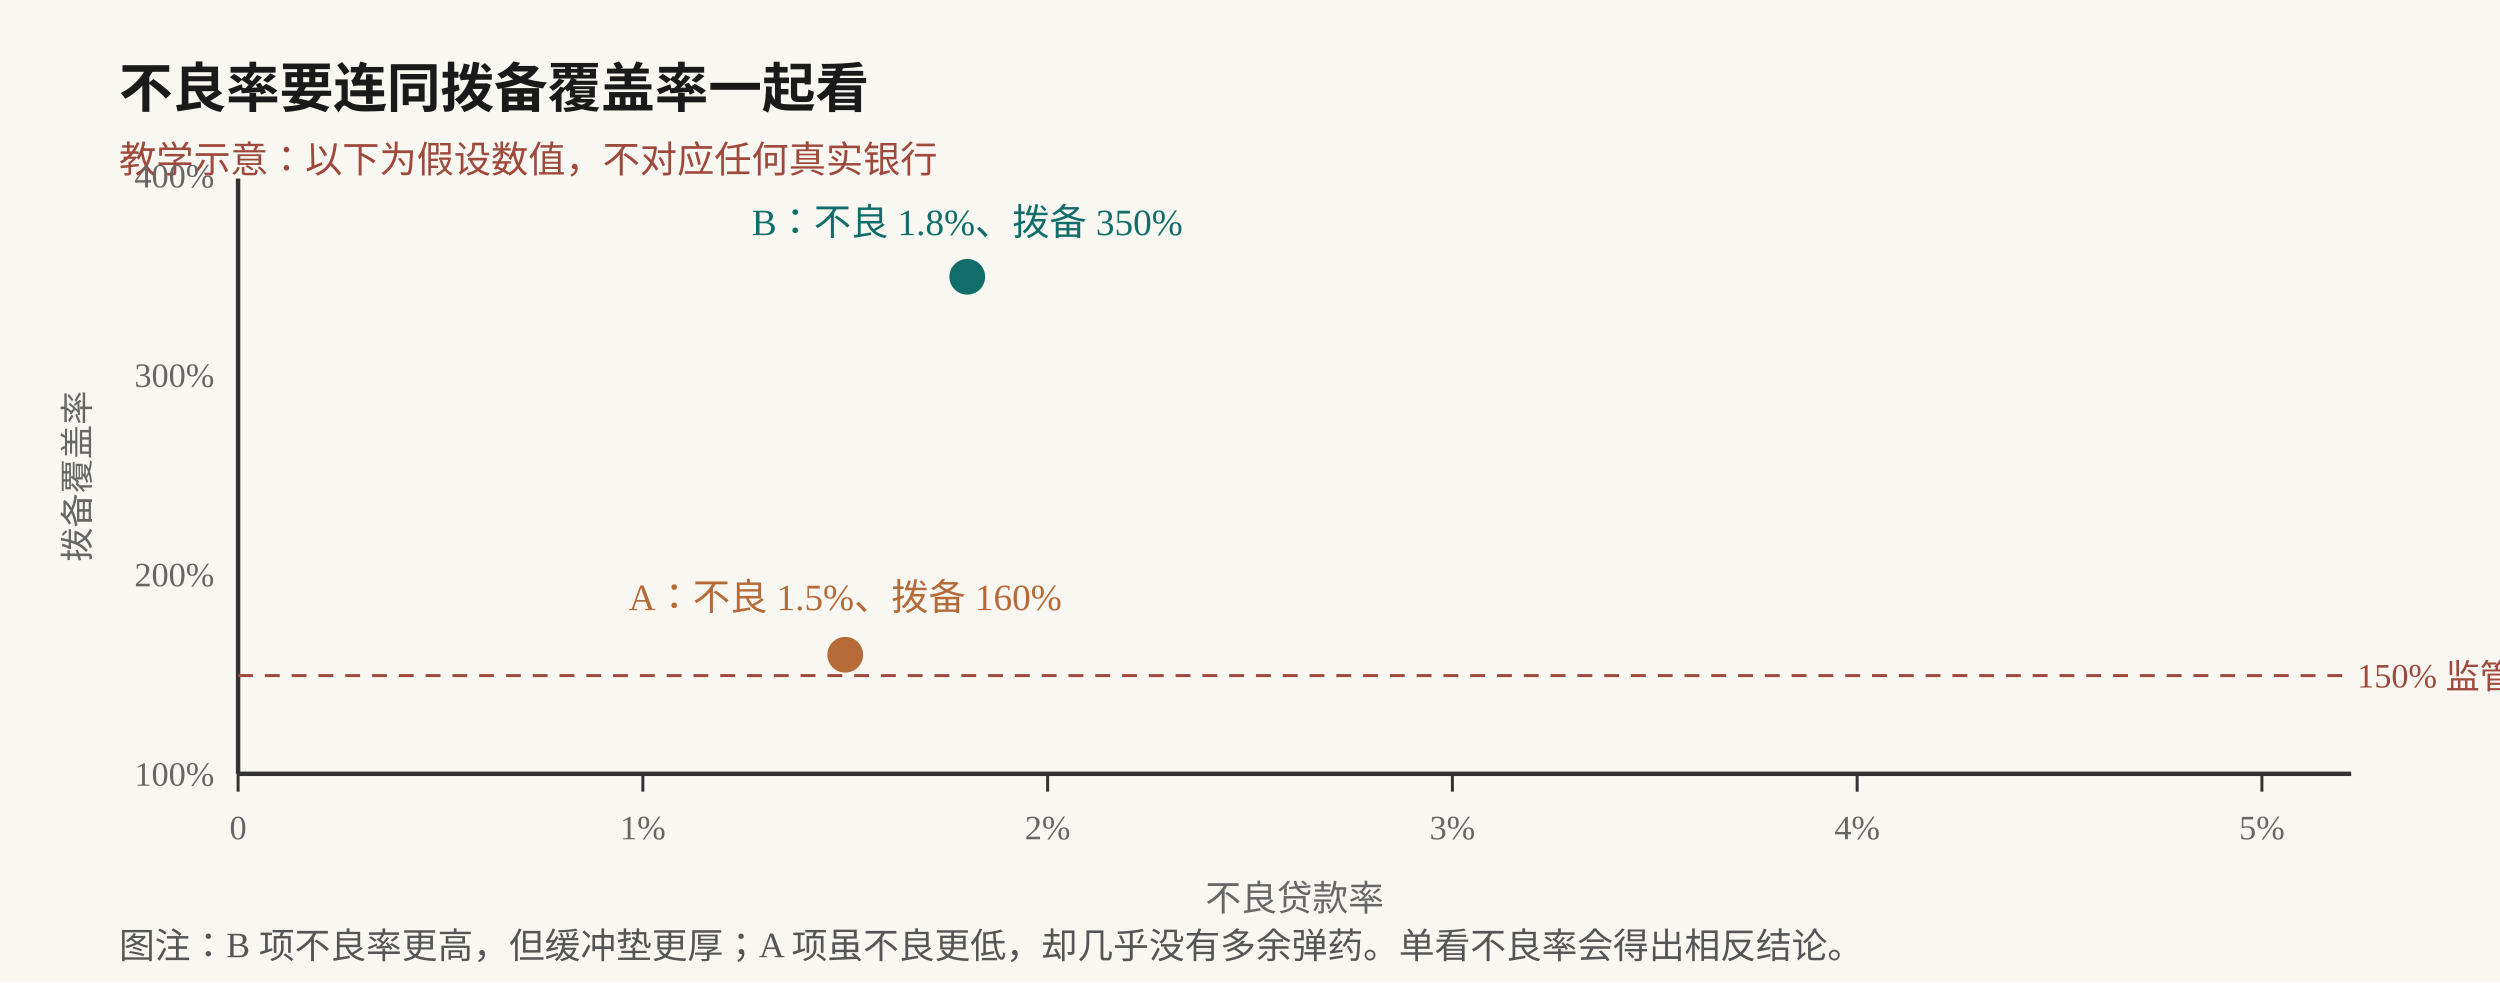
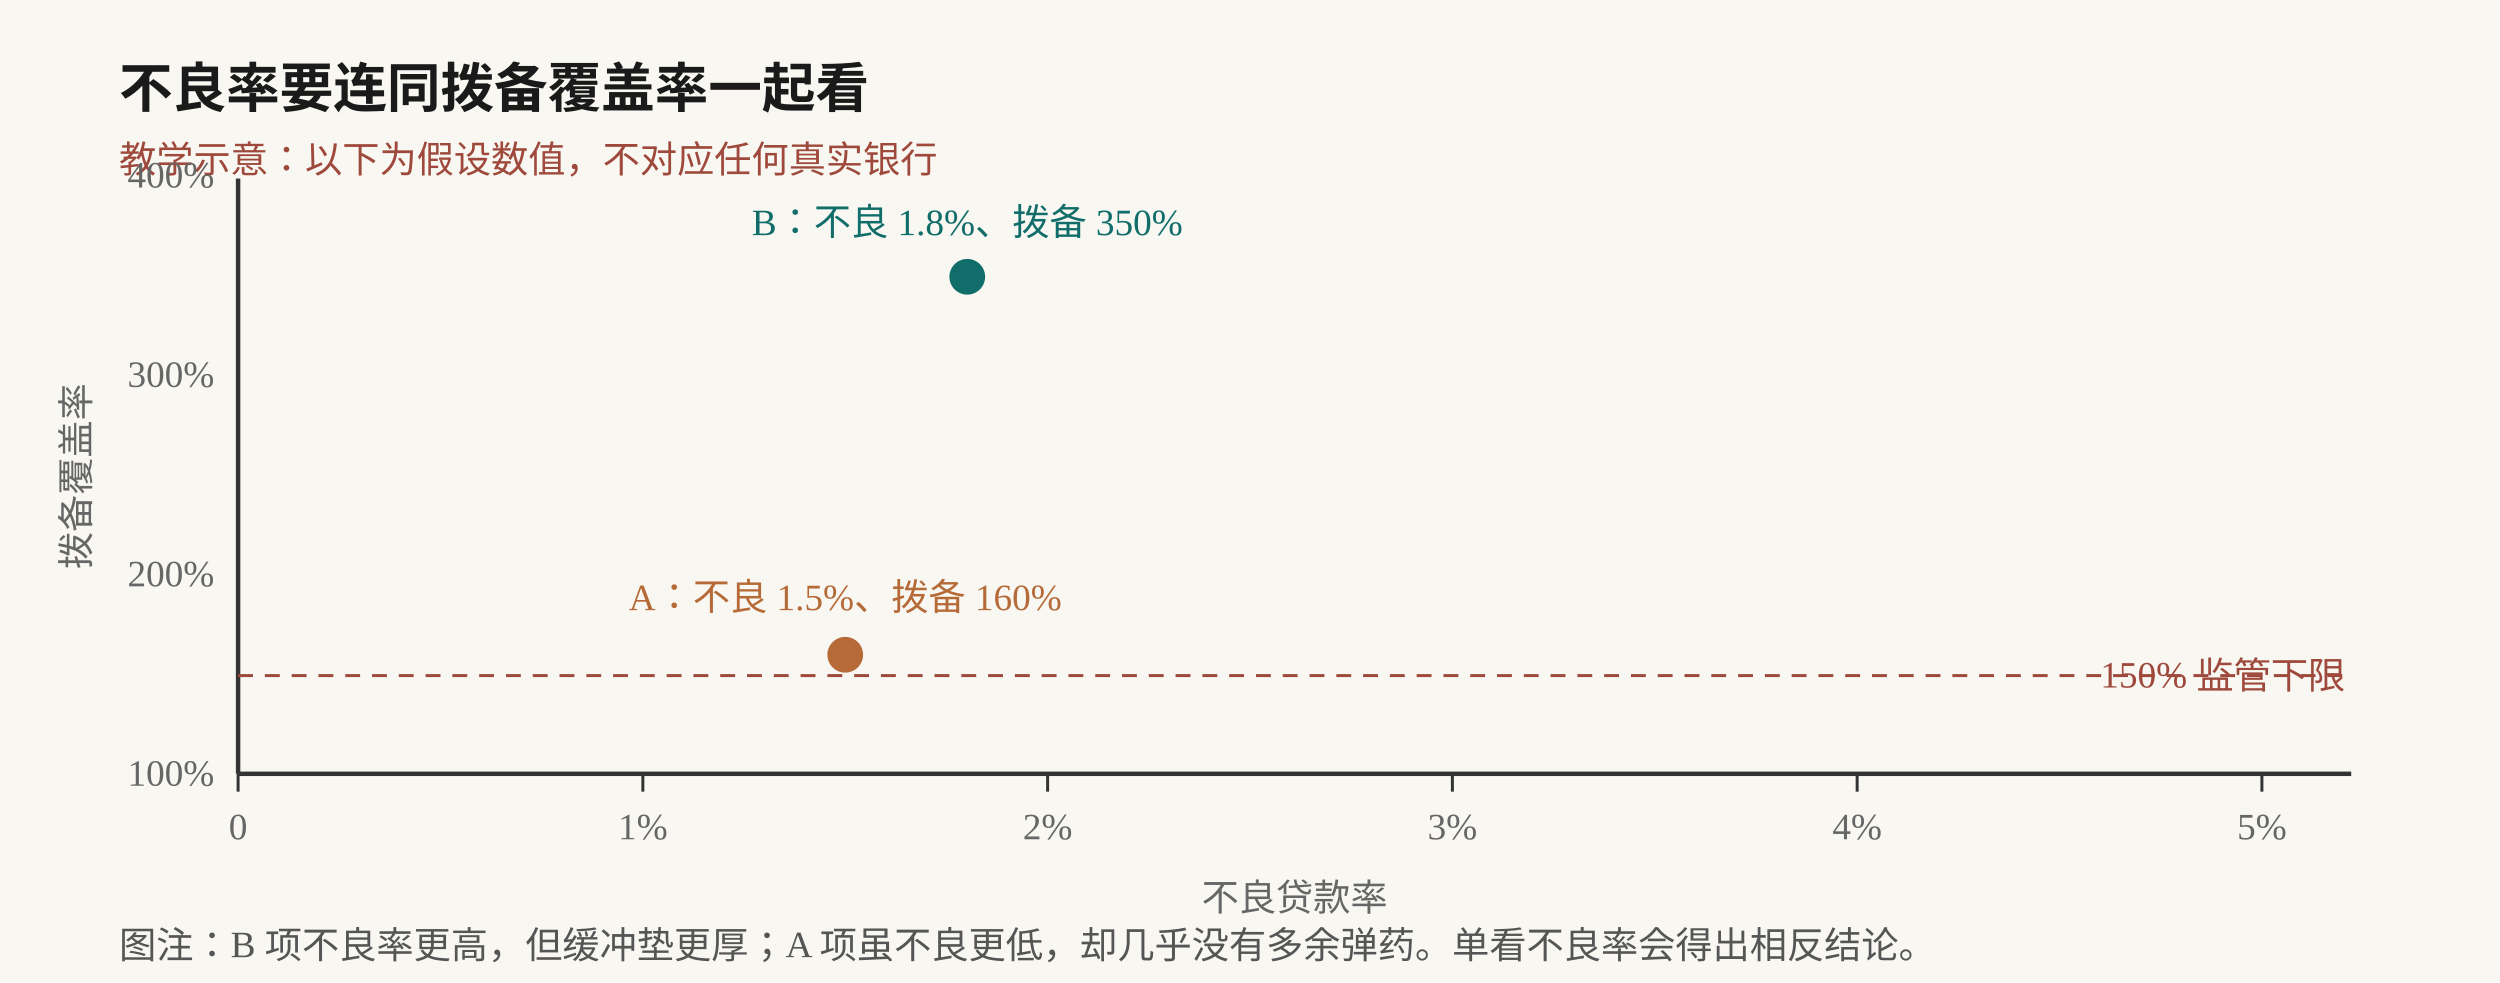
<svg xmlns="http://www.w3.org/2000/svg" viewBox="0 0 840 330" role="img" aria-labelledby="t21b d21b">
  <rect x="0" y="0" width="840" height="330" fill="#f8f7f2" />
  <text x="40" y="36" font-size="18" font-weight="700" fill="#1a1a1a">不良率要连同拨备覆盖率一起看</text>
  <text x="40" y="58" font-size="12.5" fill="#9e493b">教学示意：以下为假设数值，不对应任何真实银行</text>
  <line x1="80" y1="260" x2="790" y2="260" stroke="#333" stroke-width="1.5" />
  <line x1="80" y1="60" x2="80" y2="260" stroke="#333" stroke-width="1.5" />
  <line x1="80" y1="227" x2="790" y2="227" stroke="#9e493b" stroke-dasharray="5 4" />
-   <text x="792" y="231" font-size="11.5" fill="#9e493b">150% 监管下限</text>
-   <g font-size="11.5" fill="#666" text-anchor="middle">
+   <text x="788" y="231" font-size="12.5" fill="#9e493b" text-anchor="end">150% 监管下限</text>
+   <g font-size="12.5" fill="#666" text-anchor="middle">
    <line x1="80" y1="260" x2="80" y2="266" stroke="#333" />
    <text x="80" y="282">0</text>
    <line x1="216" y1="260" x2="216" y2="266" stroke="#333" />
    <text x="216" y="282">1%</text>
    <line x1="352" y1="260" x2="352" y2="266" stroke="#333" />
    <text x="352" y="282">2%</text>
    <line x1="488" y1="260" x2="488" y2="266" stroke="#333" />
    <text x="488" y="282">3%</text>
    <line x1="624" y1="260" x2="624" y2="266" stroke="#333" />
    <text x="624" y="282">4%</text>
    <line x1="760" y1="260" x2="760" y2="266" stroke="#333" />
    <text x="760" y="282">5%</text>
  </g>
-   <text x="435" y="306" font-size="12" fill="#666" text-anchor="middle">不良贷款率</text>
-   <g font-size="11.5" fill="#666" text-anchor="end">
+   <text x="435" y="306" font-size="12.5" fill="#666" text-anchor="middle">不良贷款率</text>
+   <g font-size="12.5" fill="#666" text-anchor="end">
    <text x="72" y="264">100%</text>
    <text x="72" y="197">200%</text>
    <text x="72" y="130">300%</text>
    <text x="72" y="63">400%</text>
  </g>
-   <text x="30" y="160" font-size="11.5" fill="#666" text-anchor="middle" transform="rotate(-90 30 160)">拨备覆盖率</text>
+   <text x="30" y="160" font-size="12.5" fill="#666" text-anchor="middle" transform="rotate(-90 30 160)">拨备覆盖率</text>
  <circle cx="284" cy="220" r="6" fill="#b66a38" />
  <text x="284" y="205" font-size="12.5" fill="#b66a38" text-anchor="middle">A：不良 1.5%、拨备 160%</text>
  <circle cx="325" cy="93" r="6" fill="#116d69" />
  <text x="325" y="79" font-size="12.5" fill="#116d69" text-anchor="middle">B：不良 1.8%、拨备 350%</text>
-   <text x="40" y="322" font-size="12" fill="#555">图注：B 项不良率更高，但缓冲垫更厚；A 项虽不良更低，却几乎没有多余弹药。单看不良率会得出相反结论。</text>
+   <text x="40" y="322" font-size="12.5" fill="#555">图注：B 项不良率更高，但缓冲垫更厚；A 项虽不良更低，却几乎没有多余弹药。单看不良率会得出相反结论。</text>
</svg>
